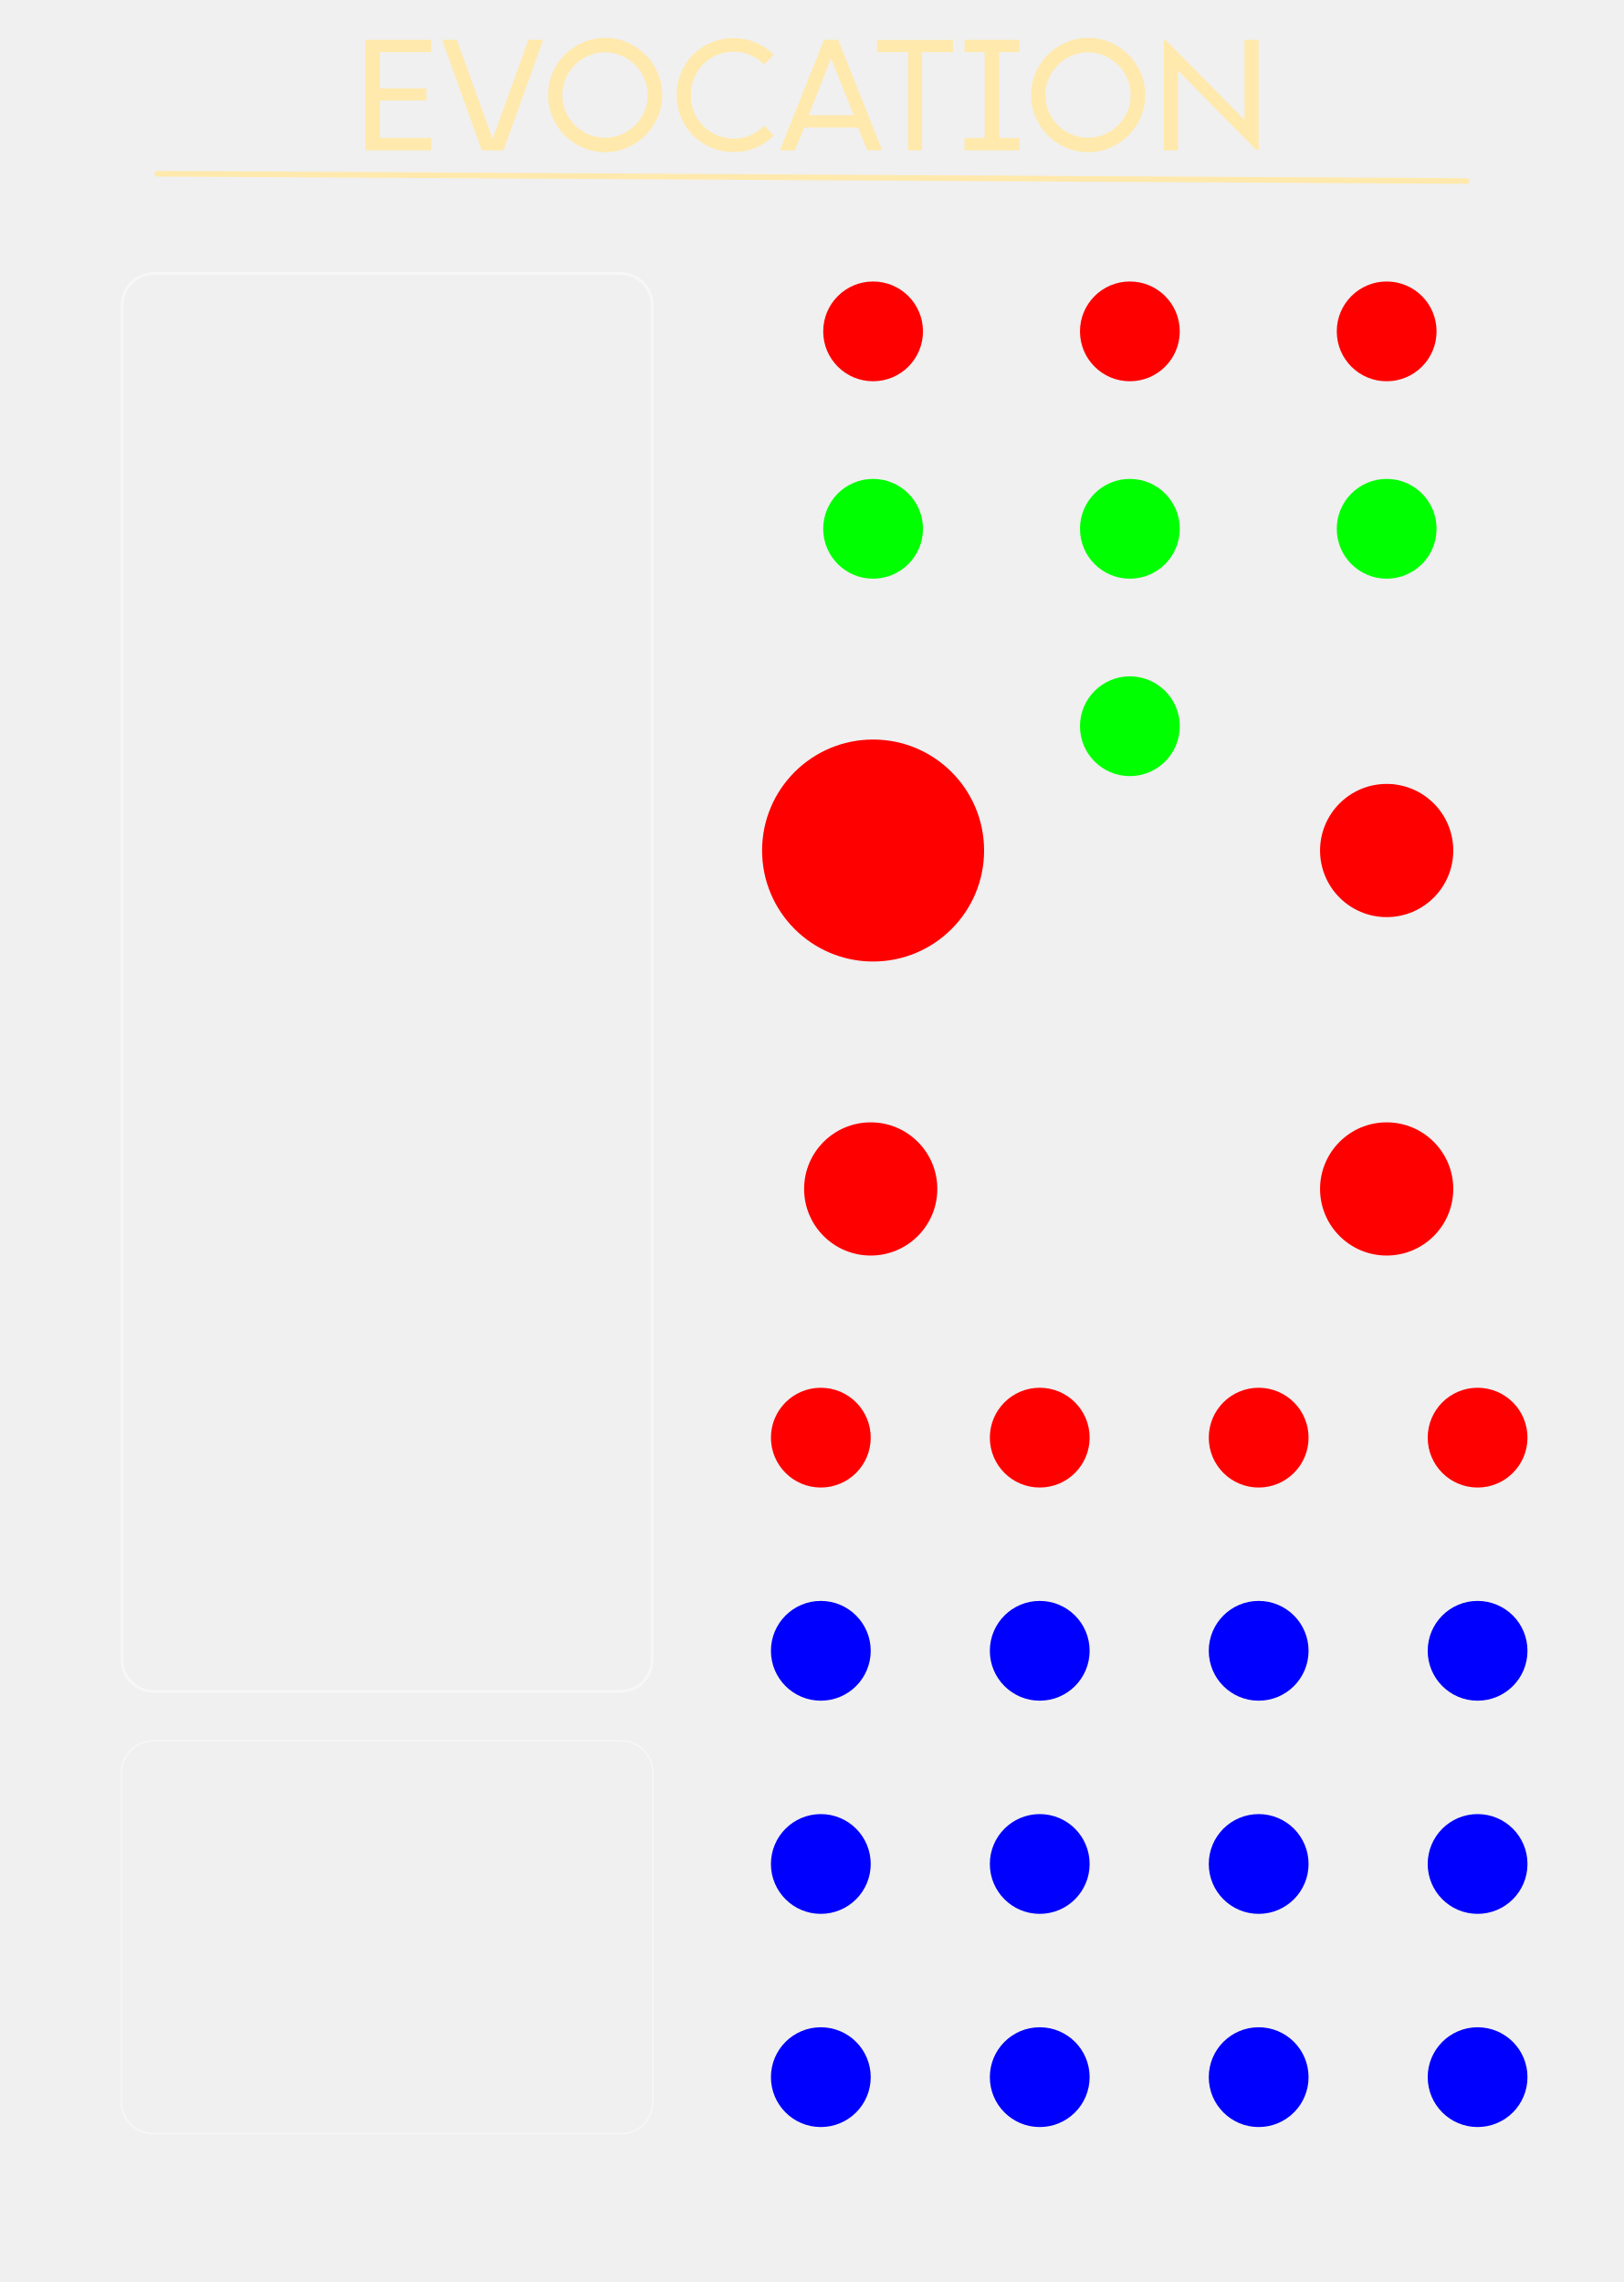
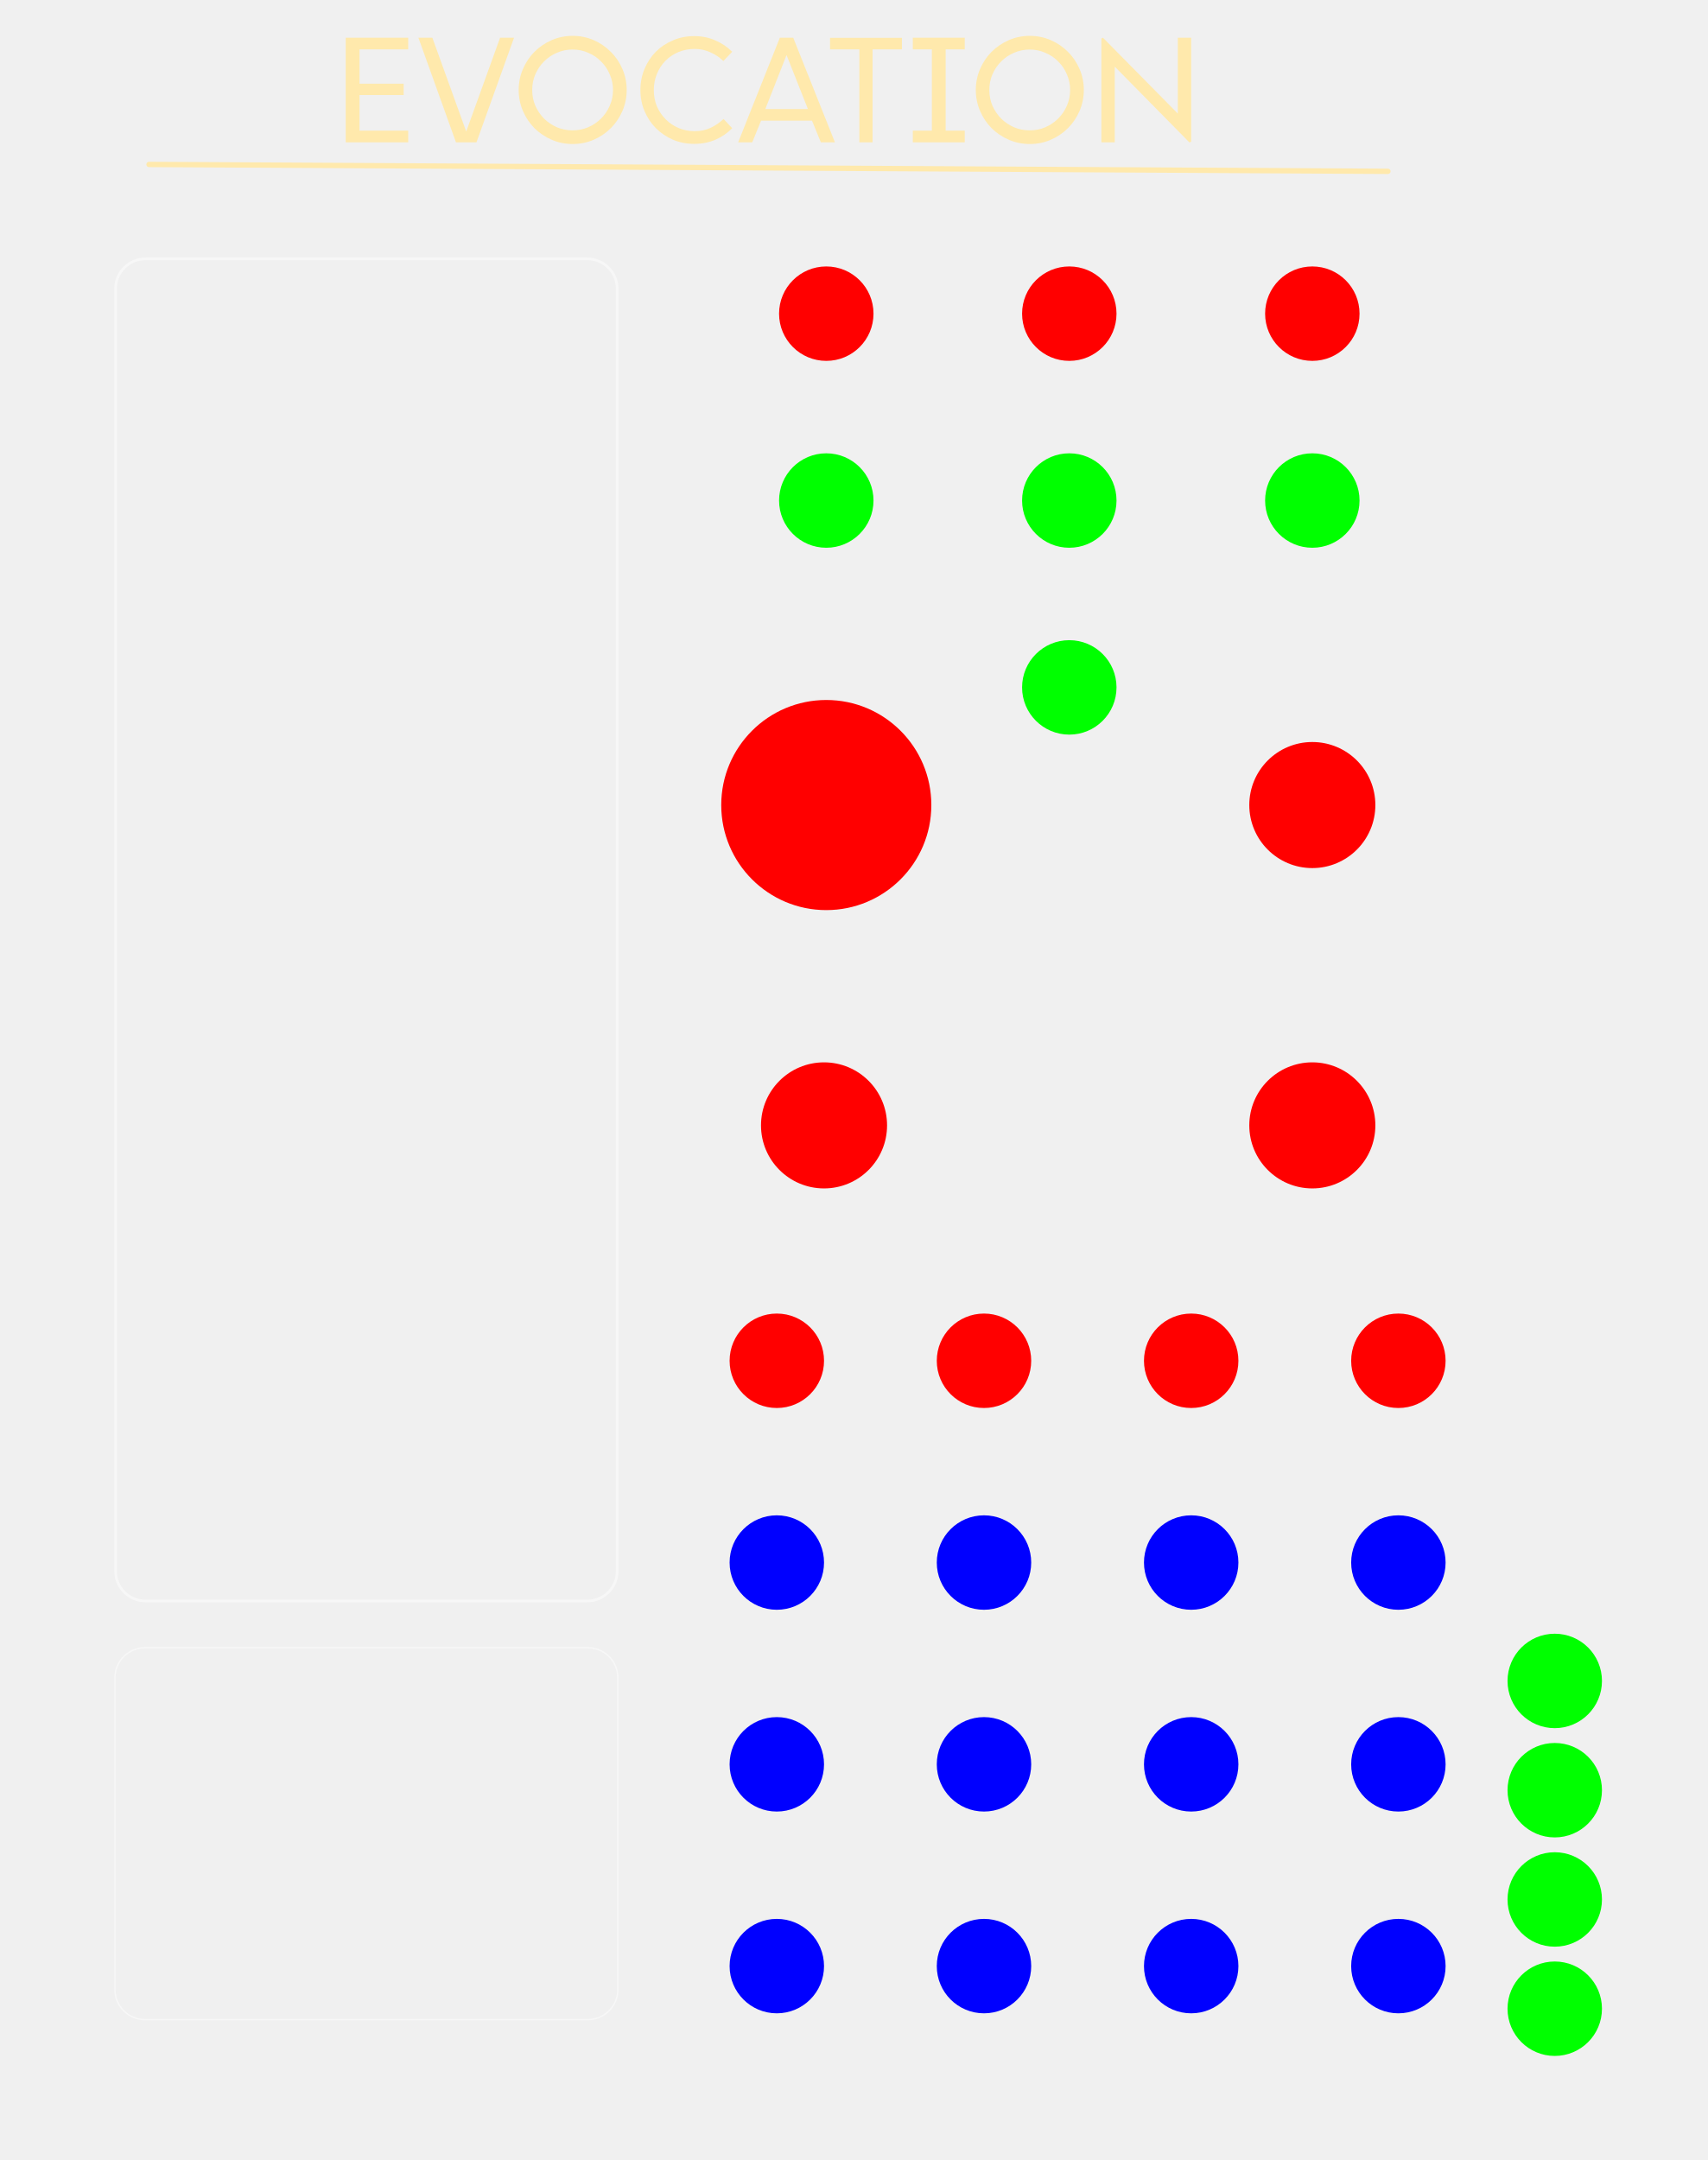
- <svg xmlns="http://www.w3.org/2000/svg" width="91.44mm" height="128.5mm" viewBox="0 0 91.44 128.5" version="1.1" id="svg12" xml:space="preserve">
+ <svg xmlns="http://www.w3.org/2000/svg" width="101.6mm" height="128.5mm" viewBox="0 0 101.6 128.5" version="1.1" id="svg12" xml:space="preserve">
  <defs id="defs12">
    <radialGradient id="bezelGradient" cx="75" cy="50" r="48" fx="50" fy="50" gradientUnits="userSpaceOnUse">
      <stop offset="0%" style="stop-color:#111111" id="stop1" />
      <stop offset="85%" style="stop-color:#0A0A0A" id="stop2" />
      <stop offset="95%" style="stop-color:#282828" id="stop3" />
      <stop offset="100%" style="stop-color:#1a1a1a" id="stop4" />
    </radialGradient>
    <radialGradient id="buttonGradient" cx="75" cy="43" r="42" fx="50" fy="43" gradientUnits="userSpaceOnUse">
      <stop offset="0%" style="stop-color:#FFFFFF" id="stop5" />
      <stop offset="40%" style="stop-color:#E0E0E0" id="stop6" />
      <stop offset="80%" style="stop-color:#999999" id="stop7" />
      <stop offset="100%" style="stop-color:#777777" id="stop8" />
    </radialGradient>
    <linearGradient id="highlightGradient" x1="19.425" y1="60.97" x2="19.425" y2="86.87" gradientTransform="scale(1.930453,0.518013)" gradientUnits="userSpaceOnUse">
      <stop offset="0%" style="stop-color:#FFFFFF; stop-opacity:0.8" id="stop9" />
      <stop offset="100%" style="stop-color:#FFFFFF; stop-opacity:0" id="stop10" />
    </linearGradient>
    <filter id="soft-shadow" x="0" y="0" width="1" height="1">
      <feDropShadow dx="0" dy="2" stdDeviation="2" flood-color="#000000" flood-opacity="0.5" />
    </filter>
    <radialGradient id="bezelGradient-3" cx="50%" cy="50%" r="50%" fx="50%" fy="50%">
      <stop offset="0%" style="stop-color:#111111" id="stop1-9" />
      <stop offset="85%" style="stop-color:#0A0A0A" id="stop2-9" />
      <stop offset="95%" style="stop-color:#282828" id="stop3-4" />
      <stop offset="100%" style="stop-color:#1a1a1a" id="stop4-9" />
    </radialGradient>
    <radialGradient id="buttonGradient-1" cx="50%" cy="40%" r="60%" fx="50%" fy="40%">
      <stop offset="0%" style="stop-color:#FFFFFF" id="stop5-5" />
      <stop offset="40%" style="stop-color:#E0E0E0" id="stop6-9" />
      <stop offset="80%" style="stop-color:#999999" id="stop7-8" />
      <stop offset="100%" style="stop-color:#777777" id="stop8-3" />
    </radialGradient>
    <linearGradient id="highlightGradient-0" x1="0%" y1="0%" x2="0%" y2="100%">
      <stop offset="0%" style="stop-color:#FFFFFF; stop-opacity:0.8" id="stop9-9" />
      <stop offset="100%" style="stop-color:#FFFFFF; stop-opacity:0" id="stop10-0" />
    </linearGradient>
    <filter id="soft-shadow-7" x="0" y="0" width="1" height="1">
      <feDropShadow dx="0" dy="2" stdDeviation="2" flood-color="#000000" flood-opacity="0.5" />
    </filter>
    <radialGradient id="highlight" cx="8.217" cy="10.154" r="6.142" gradientTransform="scale(1.253566,0.797724)" fx="8.217" fy="10.154" gradientUnits="userSpaceOnUse">
      <stop offset="0%" stop-color="#ffffff" stop-opacity="0.2" id="stop7-1" />
      <stop offset="70%" stop-color="#ffffff" stop-opacity="0.06" id="stop8-7" />
      <stop offset="100%" stop-color="#ffffff" stop-opacity="0" id="stop9-0" />
    </radialGradient>
  </defs>
  <circle style="fill:#ff0000;fill-opacity:1;fill-rule:evenodd;stroke:none;stroke-width:0.51;stroke-linecap:round;stroke-opacity:1;paint-order:fill markers stroke" id="env-phase-offset" cx="78.077" cy="47.893" r="3.75" />
  <circle style="fill:#ff0000;fill-opacity:1;fill-rule:evenodd;stroke:none;stroke-width:0.51;stroke-linecap:round;stroke-opacity:1;paint-order:fill markers stroke" id="invert-sw" cx="49.026" cy="66.95" r="3.75" />
  <circle style="fill:#ff0000;fill-opacity:1;fill-rule:evenodd;stroke:none;stroke-width:0.51;stroke-linecap:round;stroke-opacity:1;paint-order:fill markers stroke" id="loop-sw" cx="78.077" cy="66.95" r="3.75" />
-   <rect width="91.44" height="128.5" fill="none" id="rect1" x="0" y="0" style="display:inline" />
+   <rect width="101.6" height="128.5" fill="none" id="rect1" x="0" y="0" style="display:inline" />
  <rect id="touch-strip" x="6.876" y="15.4" width="29.844" height="79.844" rx="1.779" stroke="#4bd4ff" opacity="0.468" style="display:inline;fill:none;stroke:#ffffff;stroke-width:0.156;stroke-opacity:1" />
  <rect id="feedback-oled" x="6.839" y="98.025" width="29.918" height="22.122" rx="1.783" stroke="#4bd4ff" opacity="0.468" style="display:inline;fill:none;stroke:#ffffff;stroke-width:0.082;stroke-opacity:1" />
  <ellipse style="fill:#0000ff;fill-opacity:1;fill-rule:evenodd;stroke:none;stroke-width:0.382;stroke-linecap:round;stroke-opacity:1;paint-order:fill markers stroke" id="env1-eoc" cx="46.217" cy="92.957" rx="2.809" ry="2.809" />
  <ellipse style="fill:#00ff00;fill-opacity:1;fill-rule:evenodd;stroke:none;stroke-width:0.382;stroke-linecap:round;stroke-opacity:1;paint-order:fill markers stroke" id="record-cv-in" cx="49.16" cy="29.777" rx="2.809" ry="2.809" />
  <ellipse style="fill:#00ff00;fill-opacity:1;fill-rule:evenodd;stroke:none;stroke-width:0.382;stroke-linecap:round;stroke-opacity:1;paint-order:fill markers stroke" id="trigger-cv-in" cx="63.618" cy="29.777" rx="2.809" ry="2.809" />
  <ellipse style="fill:#00ff00;fill-opacity:1;fill-rule:evenodd;stroke:none;stroke-width:0.382;stroke-linecap:round;stroke-opacity:1;paint-order:fill markers stroke" id="gate-cv-in" cx="63.618" cy="40.894" rx="2.809" ry="2.809" />
  <ellipse style="fill:#00ff00;fill-opacity:1;fill-rule:evenodd;stroke:none;stroke-width:0.382;stroke-linecap:round;stroke-opacity:1;paint-order:fill markers stroke" id="clear-cv-in" cx="78.077" cy="29.777" rx="2.809" ry="2.809" />
+   <ellipse style="fill:#00ff00;fill-opacity:1;fill-rule:evenodd;stroke:none;stroke-width:0.382;stroke-linecap:round;stroke-opacity:1;paint-order:fill markers stroke" id="phase1-cv-in" cx="92.5" cy="100.0" rx="2.809" ry="2.809" />
+   <ellipse style="fill:#00ff00;fill-opacity:1;fill-rule:evenodd;stroke:none;stroke-width:0.382;stroke-linecap:round;stroke-opacity:1;paint-order:fill markers stroke" id="phase2-cv-in" cx="92.5" cy="106.5" rx="2.809" ry="2.809" />
+   <ellipse style="fill:#00ff00;fill-opacity:1;fill-rule:evenodd;stroke:none;stroke-width:0.382;stroke-linecap:round;stroke-opacity:1;paint-order:fill markers stroke" id="phase3-cv-in" cx="92.5" cy="113.0" rx="2.809" ry="2.809" />
+   <ellipse style="fill:#00ff00;fill-opacity:1;fill-rule:evenodd;stroke:none;stroke-width:0.382;stroke-linecap:round;stroke-opacity:1;paint-order:fill markers stroke" id="phase4-cv-in" cx="92.5" cy="119.5" rx="2.809" ry="2.809" />
  <ellipse style="fill:#ff0000;fill-opacity:1;fill-rule:evenodd;stroke:none;stroke-width:0.382;stroke-linecap:round;stroke-opacity:1;paint-order:fill markers stroke" id="clear-buffer-btn" cx="78.077" cy="18.66" rx="2.809" ry="2.809" />
  <ellipse style="fill:#ff0000;fill-opacity:1;fill-rule:evenodd;stroke:none;stroke-width:0.382;stroke-linecap:round;stroke-opacity:1;paint-order:fill markers stroke" id="trigger-btn-0" cx="63.618" cy="18.66" rx="2.809" ry="2.809" />
  <ellipse style="fill:#ff0000;fill-opacity:1;fill-rule:evenodd;stroke:none;stroke-width:0.382;stroke-linecap:round;stroke-opacity:1;paint-order:fill markers stroke" id="record-btn" cx="49.16" cy="18.66" rx="2.809" ry="2.809" />
  <ellipse style="fill:#ff0000;fill-opacity:1;fill-rule:evenodd;stroke:none;stroke-width:0.382;stroke-linecap:round;stroke-opacity:1;paint-order:fill markers stroke" id="env1-select-btn" cx="46.217" cy="80.954" rx="2.809" ry="2.809" />
  <ellipse style="fill:#ff0000;fill-opacity:1;fill-rule:evenodd;stroke:none;stroke-width:0.382;stroke-linecap:round;stroke-opacity:1;paint-order:fill markers stroke" id="env2-select-btn" cx="58.543" cy="80.954" rx="2.809" ry="2.809" />
  <ellipse style="fill:#ff0000;fill-opacity:1;fill-rule:evenodd;stroke:none;stroke-width:0.382;stroke-linecap:round;stroke-opacity:1;paint-order:fill markers stroke" id="env3-select-btn" cx="70.87" cy="80.954" rx="2.809" ry="2.809" />
  <ellipse style="fill:#ff0000;fill-opacity:1;fill-rule:evenodd;stroke:none;stroke-width:0.382;stroke-linecap:round;stroke-opacity:1;paint-order:fill markers stroke" id="env4-select-btn" cx="83.197" cy="80.954" rx="2.809" ry="2.809" />
  <ellipse style="fill:#0000ff;fill-opacity:1;fill-rule:evenodd;stroke:none;stroke-width:0.382;stroke-linecap:round;stroke-opacity:1;paint-order:fill markers stroke" id="env2-eoc" cx="58.543" cy="92.957" rx="2.809" ry="2.809" />
  <ellipse style="fill:#0000ff;fill-opacity:1;fill-rule:evenodd;stroke:none;stroke-width:0.382;stroke-linecap:round;stroke-opacity:1;paint-order:fill markers stroke" id="env3-eoc" cx="70.87" cy="92.957" rx="2.809" ry="2.809" />
  <ellipse style="fill:#0000ff;fill-opacity:1;fill-rule:evenodd;stroke:none;stroke-width:0.382;stroke-linecap:round;stroke-opacity:1;paint-order:fill markers stroke" id="env4-eoc" cx="83.197" cy="92.957" rx="2.809" ry="2.809" />
  <ellipse style="fill:#0000ff;fill-opacity:1;fill-rule:evenodd;stroke:none;stroke-width:0.382;stroke-linecap:round;stroke-opacity:1;paint-order:fill markers stroke" id="env1-gate" cx="46.217" cy="104.961" rx="2.809" ry="2.809" />
  <ellipse style="fill:#0000ff;fill-opacity:1;fill-rule:evenodd;stroke:none;stroke-width:0.382;stroke-linecap:round;stroke-opacity:1;paint-order:fill markers stroke" id="env2-gate" cx="58.543" cy="104.961" rx="2.809" ry="2.809" />
  <ellipse style="fill:#0000ff;fill-opacity:1;fill-rule:evenodd;stroke:none;stroke-width:0.382;stroke-linecap:round;stroke-opacity:1;paint-order:fill markers stroke" id="env3-gate" cx="70.87" cy="104.961" rx="2.809" ry="2.809" />
  <ellipse style="fill:#0000ff;fill-opacity:1;fill-rule:evenodd;stroke:none;stroke-width:0.382;stroke-linecap:round;stroke-opacity:1;paint-order:fill markers stroke" id="env4-gate" cx="83.197" cy="104.961" rx="2.809" ry="2.809" />
  <ellipse style="fill:#0000ff;fill-opacity:1;fill-rule:evenodd;stroke:none;stroke-width:0.382;stroke-linecap:round;stroke-opacity:1;paint-order:fill markers stroke" id="env1-out" cx="46.217" cy="116.965" rx="2.809" ry="2.809" />
  <ellipse style="fill:#0000ff;fill-opacity:1;fill-rule:evenodd;stroke:none;stroke-width:0.382;stroke-linecap:round;stroke-opacity:1;paint-order:fill markers stroke" id="env2-out" cx="58.543" cy="116.965" rx="2.809" ry="2.809" />
  <ellipse style="fill:#0000ff;fill-opacity:1;fill-rule:evenodd;stroke:none;stroke-width:0.382;stroke-linecap:round;stroke-opacity:1;paint-order:fill markers stroke" id="env3-out" cx="70.87" cy="116.965" rx="2.809" ry="2.809" />
  <ellipse style="fill:#0000ff;fill-opacity:1;fill-rule:evenodd;stroke:none;stroke-width:0.382;stroke-linecap:round;stroke-opacity:1;paint-order:fill markers stroke" id="env4-out" cx="83.197" cy="116.965" rx="2.809" ry="2.809" />
  <path style="font-weight:450;font-size:8.467px;line-height:0;font-family:'Liber Grotesque Family';-inkscape-font-specification:'Liber Grotesque Family,  weight=450';text-align:center;letter-spacing:0.09px;word-spacing:0.265px;text-anchor:middle;fill:#ffe9ac;fill-rule:evenodd;stroke-width:0.33;stroke-linecap:round;paint-order:fill markers stroke" d="m 20.57,2.244 h 3.717 v 0.694 h -2.896 v 2.04 h 2.625 v 0.677 h -2.625 v 2.117 h 2.896 v 0.694 h -3.717 z m 7.778,6.223 H 27.128 L 24.893,2.244 h 0.83 l 2.015,5.58 2.015,-5.58 h 0.83 z m 2.511,-3.116 q 0,-0.66 0.254,-1.245 0.254,-0.593 0.686,-1.024 0.44,-0.44 1.024,-0.694 0.584,-0.254 1.245,-0.254 0.669,0 1.253,0.254 0.584,0.254 1.016,0.694 0.44,0.432 0.694,1.024 0.254,0.584 0.254,1.245 0,0.66 -0.254,1.253 -0.254,0.584 -0.694,1.024 -0.432,0.432 -1.016,0.686 -0.584,0.254 -1.253,0.254 -0.66,0 -1.245,-0.254 Q 32.239,8.06 31.799,7.628 31.367,7.188 31.113,6.604 q -0.254,-0.593 -0.254,-1.253 z m 0.804,0 q 0,0.5 0.186,0.94 0.195,0.432 0.516,0.762 0.33,0.322 0.762,0.516 0.44,0.186 0.94,0.186 0.5,0 0.931,-0.186 0.44,-0.195 0.762,-0.516 0.33,-0.33 0.516,-0.762 0.195,-0.44 0.195,-0.94 0,-0.491 -0.195,-0.931 Q 36.091,3.979 35.761,3.658 35.439,3.327 34.999,3.141 34.567,2.946 34.068,2.946 q -0.5,0 -0.94,0.195 -0.432,0.186 -0.762,0.516 -0.322,0.322 -0.516,0.762 -0.186,0.44 -0.186,0.931 z m 7.236,0.008 q 0,0.525 0.186,0.974 0.195,0.44 0.525,0.77 0.33,0.33 0.77,0.516 0.449,0.186 0.957,0.186 0.508,0 0.931,-0.195 0.432,-0.203 0.779,-0.533 l 0.516,0.55 q -0.423,0.432 -0.999,0.686 -0.576,0.246 -1.262,0.246 -0.677,0 -1.262,-0.246 -0.584,-0.254 -1.016,-0.686 -0.432,-0.432 -0.677,-1.016 -0.246,-0.584 -0.246,-1.253 0,-0.677 0.246,-1.262 0.246,-0.584 0.669,-1.016 0.432,-0.432 1.016,-0.677 0.584,-0.254 1.27,-0.254 0.686,0 1.253,0.254 0.576,0.246 1.008,0.677 l -0.525,0.55 q -0.33,-0.322 -0.77,-0.516 -0.432,-0.203 -0.931,-0.203 -0.525,0 -0.974,0.186 -0.44,0.186 -0.77,0.516 -0.322,0.33 -0.508,0.779 -0.186,0.449 -0.186,0.965 z m 9.937,3.107 -0.525,-1.287 H 45.28 L 44.755,8.467 H 43.917 L 46.397,2.244 h 0.796 l 2.481,6.223 z m -2.04,-5.19 -1.262,3.209 h 2.532 z m 6.863,-1.024 V 2.938 H 51.914 V 8.467 H 51.127 V 2.938 H 49.383 V 2.252 Z m 0.649,0.686 V 2.244 h 3.09 v 0.694 h -1.135 v 4.834 h 1.135 v 0.694 h -3.09 v -0.694 h 1.135 V 2.938 Z m 3.748,2.413 q 0,-0.66 0.254,-1.245 0.254,-0.593 0.686,-1.024 0.44,-0.44 1.024,-0.694 0.584,-0.254 1.245,-0.254 0.669,0 1.253,0.254 0.584,0.254 1.016,0.694 0.44,0.432 0.694,1.024 0.254,0.584 0.254,1.245 0,0.66 -0.254,1.253 -0.254,0.584 -0.694,1.024 -0.432,0.432 -1.016,0.686 -0.584,0.254 -1.253,0.254 -0.66,0 -1.245,-0.254 -0.584,-0.254 -1.024,-0.686 -0.432,-0.44 -0.686,-1.024 -0.254,-0.593 -0.254,-1.253 z m 0.804,0 q 0,0.5 0.186,0.94 0.195,0.432 0.516,0.762 0.33,0.322 0.762,0.516 0.44,0.186 0.94,0.186 0.5,0 0.931,-0.186 0.44,-0.195 0.762,-0.516 0.33,-0.33 0.516,-0.762 0.195,-0.44 0.195,-0.94 0,-0.491 -0.195,-0.931 -0.186,-0.44 -0.516,-0.762 -0.322,-0.33 -0.762,-0.516 -0.432,-0.195 -0.931,-0.195 -0.5,0 -0.94,0.195 -0.432,0.186 -0.762,0.516 -0.322,0.322 -0.516,0.762 -0.186,0.44 -0.186,0.931 z M 70.074,2.244 h 0.796 v 6.181 l -0.102,0.051 -4.445,-4.513 V 8.467 H 65.528 V 2.286 l 0.093,-0.042 4.453,4.513 z" id="text1" aria-label="EVOCATION" />
  <circle style="fill:#ff0000;fill-opacity:1;fill-rule:evenodd;stroke:none;stroke-width:0.85;stroke-linecap:round;stroke-opacity:1;paint-order:fill markers stroke" id="env-speed" cx="49.16" cy="47.893" r="6.25" />
  <path style="fill:#ffe9ac;fill-opacity:1;fill-rule:evenodd;stroke:#ffe9ac;stroke-width:0.317;stroke-linecap:round;stroke-opacity:1;paint-order:fill markers stroke" d="M 8.867,9.783 82.573,10.193" id="path2" />
</svg>
